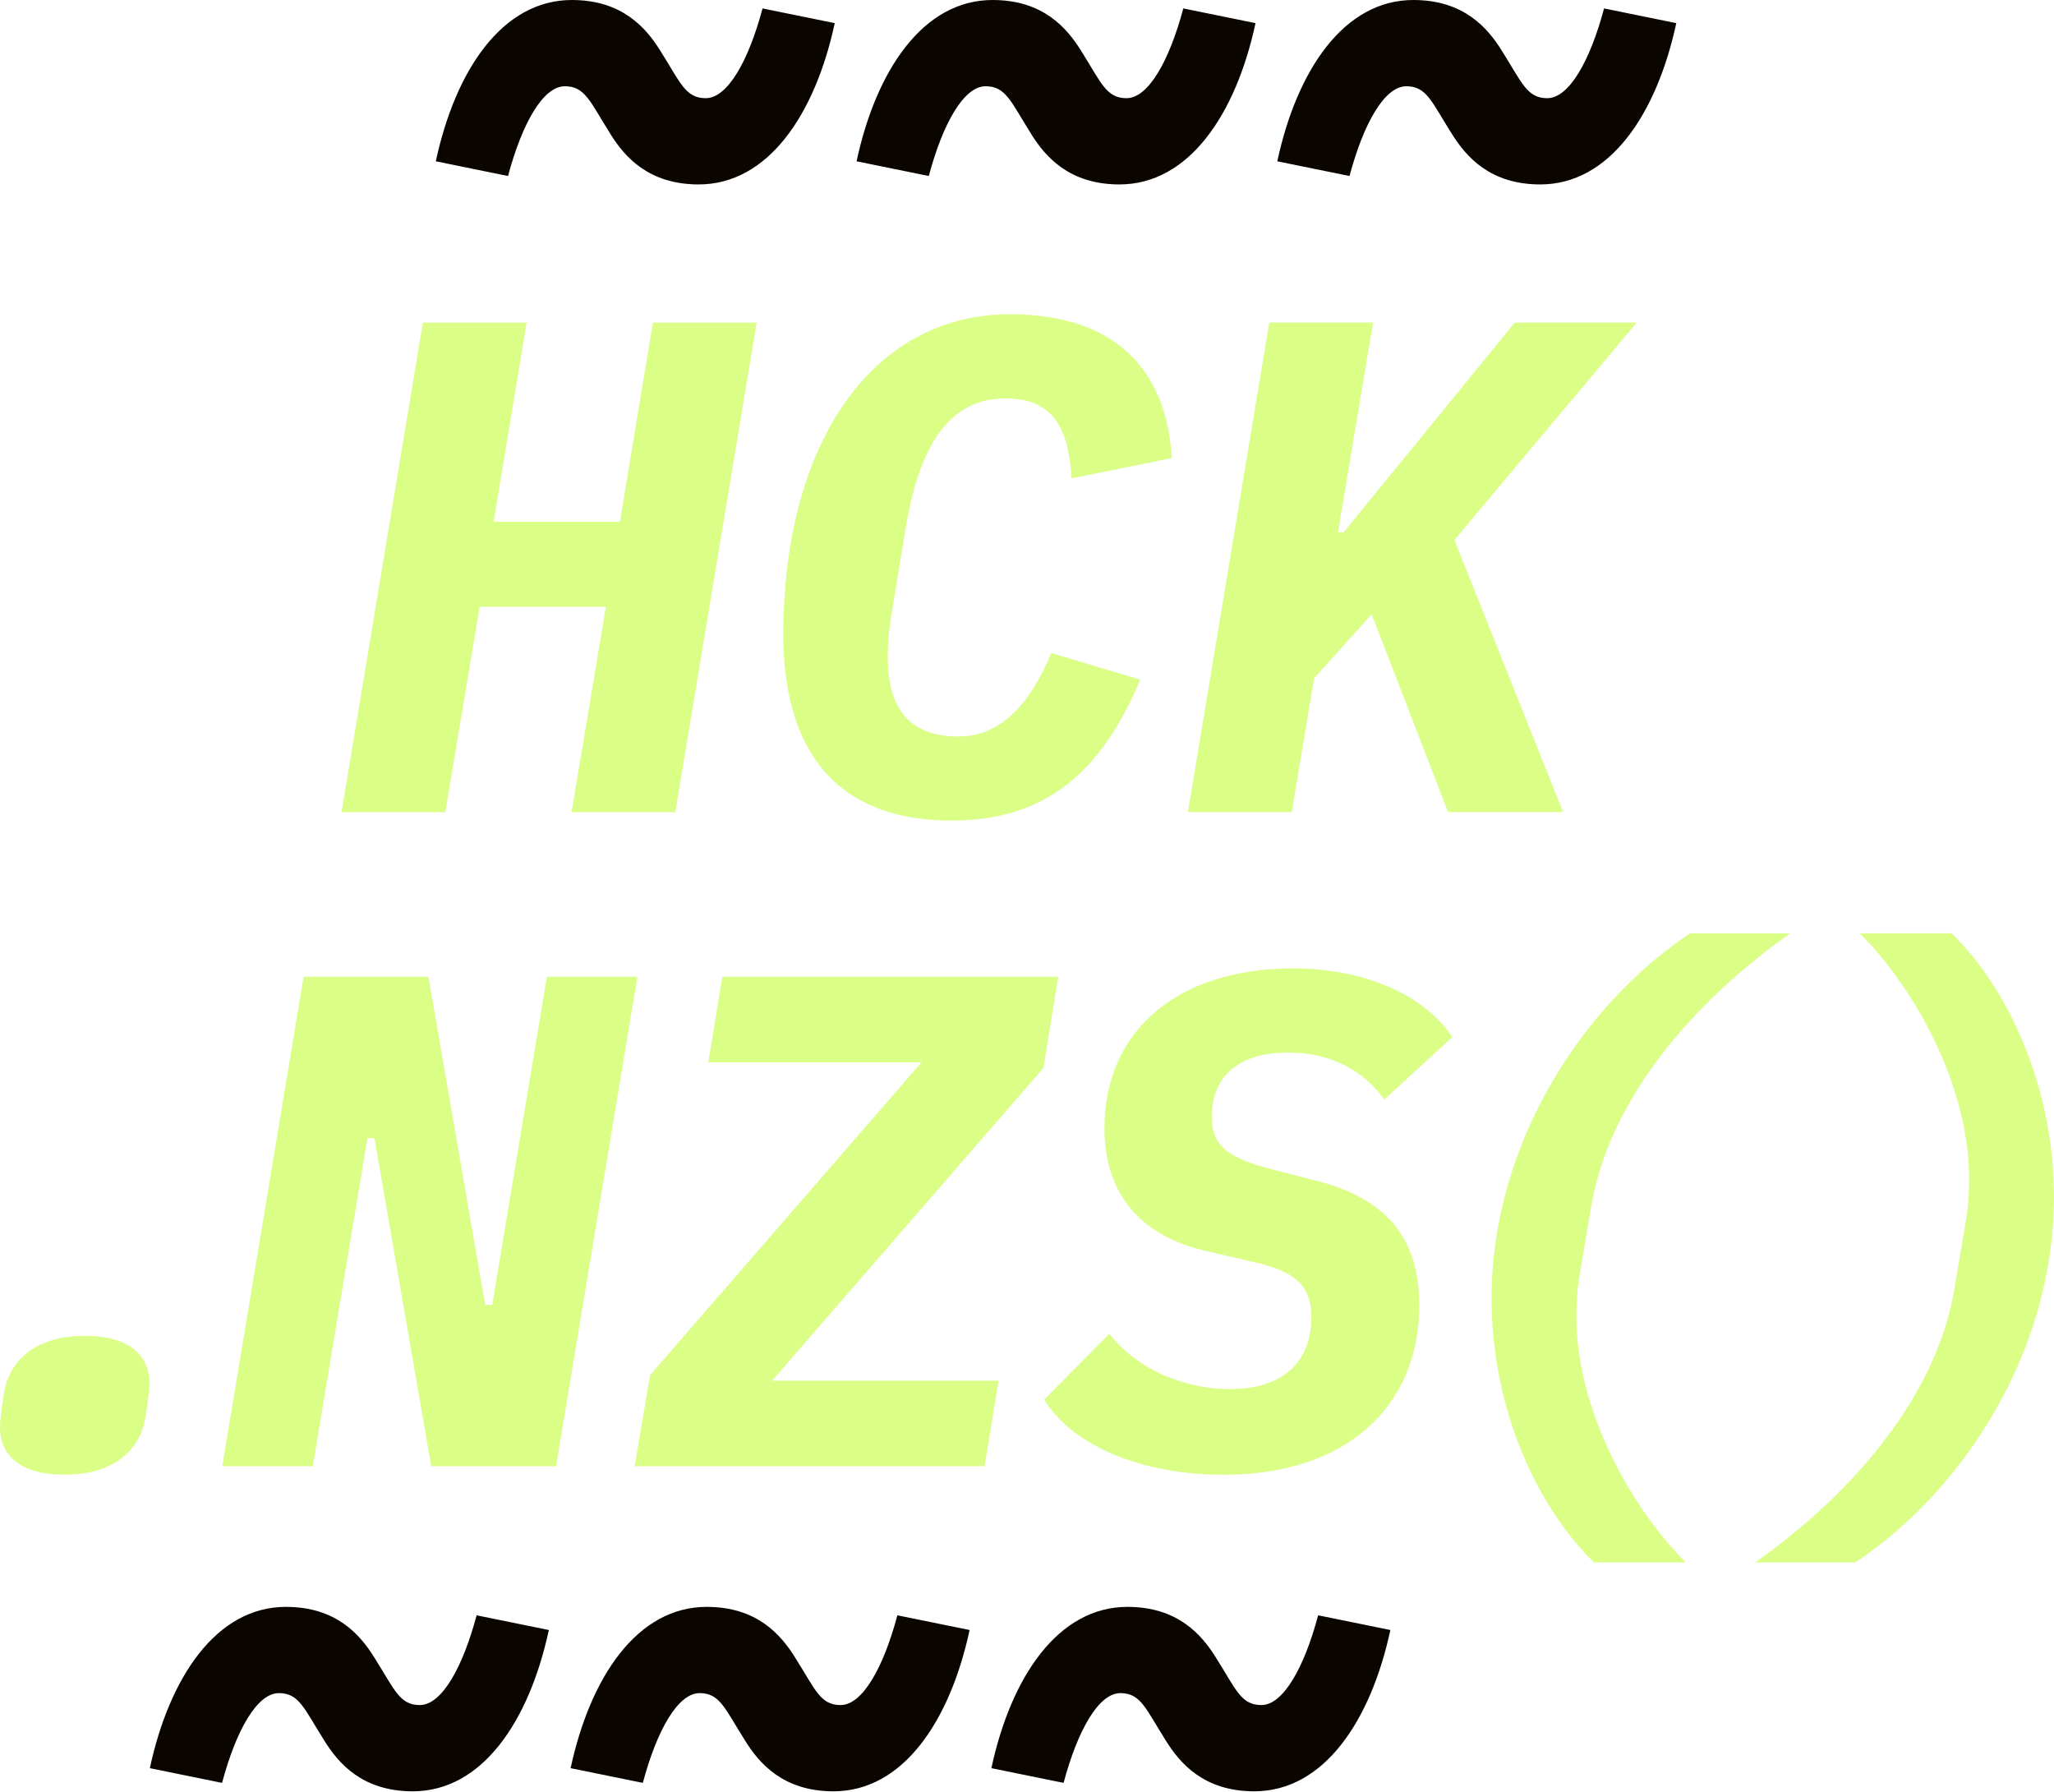
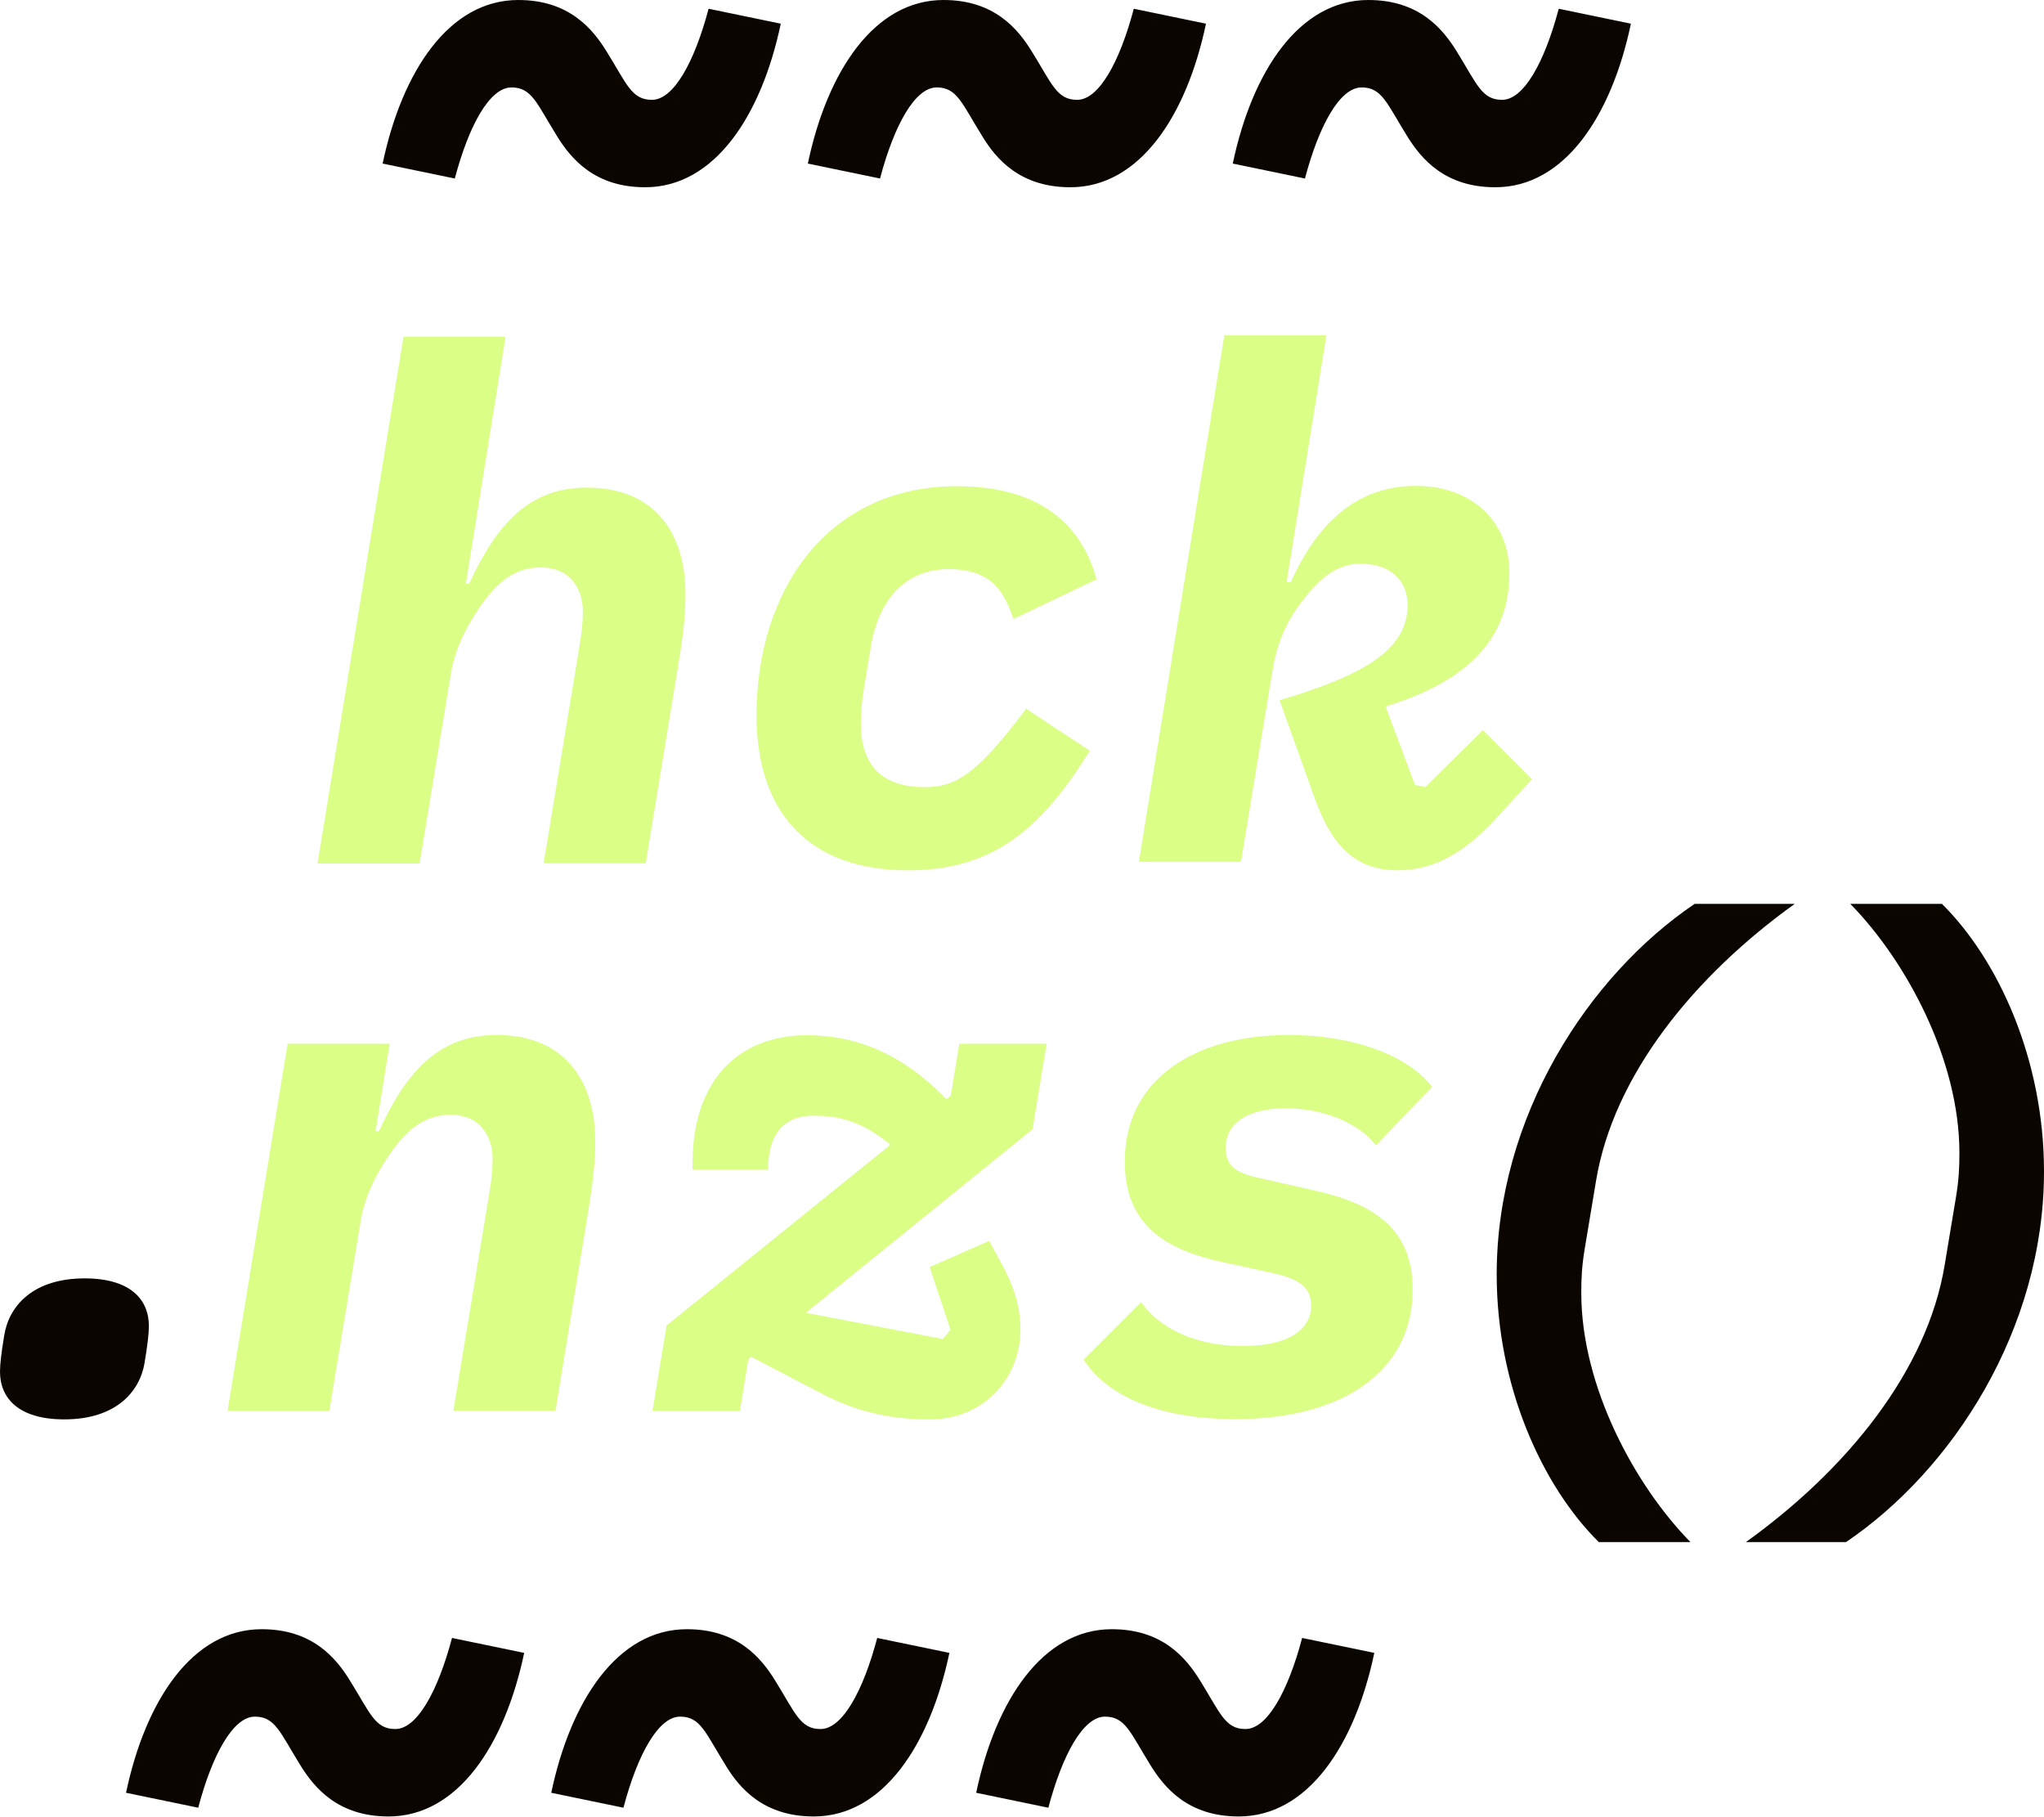
- <svg xmlns="http://www.w3.org/2000/svg" id="Ebene_2" viewBox="0 0 421.77 367.81">
-   <defs>
-     <style>.cls-1,.cls-2{fill:#0b0500;stroke-width:0}.cls-2{fill:#dbfe87}</style>
-   </defs>
-   <path d="M125.34 27.5c-4.18-6.62-5.18-9.79-9.36-9.79-4.46 0-8.78 7.63-11.66 18.43l-14.83-3.02C93.51 14.4 103.16 0 117.42 0c10.37 0 15.26 5.76 18.14 10.37 4.18 6.62 5.18 9.79 9.36 9.79 4.46 0 8.78-7.63 11.66-18.43l14.83 3.02c-4.03 18.72-13.68 33.12-27.94 33.12-10.37 0-15.26-5.76-18.14-10.37ZM211.74 27.5c-4.18-6.62-5.18-9.79-9.36-9.79-4.46 0-8.78 7.63-11.66 18.43l-14.83-3.02C179.91 14.4 189.56 0 203.82 0c10.37 0 15.26 5.76 18.14 10.37 4.18 6.62 5.18 9.79 9.36 9.79 4.46 0 8.78-7.63 11.66-18.43l14.83 3.02c-4.03 18.72-13.68 33.12-27.94 33.12-10.37 0-15.26-5.76-18.14-10.37ZM298.13 27.5c-4.18-6.62-5.18-9.79-9.36-9.79-4.46 0-8.78 7.63-11.66 18.43l-14.83-3.02C266.31 14.4 275.96 0 290.22 0c10.37 0 15.26 5.76 18.14 10.37 4.18 6.62 5.18 9.79 9.36 9.79 4.46 0 8.78-7.63 11.66-18.43l14.83 3.02c-4.03 18.72-13.68 33.12-27.93 33.12-10.37 0-15.26-5.76-18.14-10.37Z" class="cls-1" />
-   <path d="M124.42 124.57H98.5l-7.06 42.19H70.13l16.7-100.51h21.31l-6.77 40.89h25.92l6.77-40.89h21.31l-16.7 100.51h-21.31l7.06-42.19ZM160.85 130.19c0-39.02 18.14-65.66 46.51-65.66 22.32 0 32.26 12.1 33.26 29.52l-20.59 4.18c-.58-9.5-3.17-16.42-13.54-16.42-11.81 0-17.71 10.08-20.45 26.21l-2.59 15.7c-.58 3.46-1.15 6.62-1.15 11.23 0 10.08 4.03 16.27 14.54 16.27 9.22 0 15.12-7.63 19.01-17.14l18.29 5.47c-7.92 18.86-19.3 28.94-38.74 28.94-23.62 0-34.56-14.25-34.56-38.3ZM281.66 126.15l-11.81 13.1-4.61 27.5h-21.31l16.7-100.51h21.31l-7.2 43.05h1.15l16.13-19.73 19.01-23.33h25.06l-37.44 44.64 22.32 55.87h-23.62l-15.7-40.61ZM0 293.15c0-1.58.29-3.89.86-7.34 1.01-6.05 6.05-11.52 16.56-11.52 9.5 0 13.25 4.32 13.25 9.65 0 1.58-.29 3.89-.86 7.34-1.01 6.05-6.05 11.52-16.56 11.52-9.5 0-13.25-4.32-13.25-9.65ZM76.89 233.68h-1.44l-11.23 67.39H45.64l16.7-100.51h25.63l11.66 67.39h1.44l11.23-67.39h18.58l-16.7 100.51H88.55l-11.66-67.39ZM202.17 301.07h-71.85l3.17-18.72 55.73-64.22h-43.78l2.88-17.57h68.97l-3.02 18.72-55.73 64.22h46.51l-2.88 17.57ZM214.41 287.39l13.39-13.54c5.9 7.63 15.84 11.38 24.77 11.38 10.94 0 16.7-5.62 16.7-14.83 0-6.62-3.6-9.36-11.66-11.23l-9.94-2.3c-14.54-3.31-20.88-12.82-20.88-25.2 0-19.87 14.83-32.83 38.74-32.83 14.4 0 26.93 5.33 32.69 14.11l-13.97 12.82c-4.32-6.05-11.09-9.65-19.73-9.65-10.51 0-15.7 5.18-15.7 13.25 0 5.76 3.17 8.35 12.1 10.66l9.5 2.45c14.26 3.6 21.02 11.81 21.02 25.49 0 20.59-14.69 34.85-40.18 34.85-16.56 0-30.82-5.76-36.86-15.41ZM347.03 191.64h20.59c-20.59 14.54-37.29 34.56-40.9 56.16l-2.3 13.68c-.58 3.46-.72 5.9-.72 8.93 0 18.86 10.94 38.88 22.46 50.4H327.3c-11.66-11.38-21.02-31.54-21.02-54.14 0-31.97 18.86-60.48 40.75-75.02ZM381.02 320.8h-20.59c20.59-14.54 37.29-34.56 40.89-56.16l2.3-13.68c.58-3.46.72-5.9.72-8.93 0-18.86-10.94-38.88-22.46-50.4h18.86c11.66 11.38 21.02 31.54 21.02 54.14 0 31.97-18.86 60.48-40.75 75.02Z" class="cls-2" />
-   <path d="M66.62 357.44c-4.18-6.62-5.18-9.79-9.36-9.79-4.46 0-8.78 7.63-11.66 18.43l-14.83-3.02c4.03-18.72 13.68-33.12 27.94-33.12 10.37 0 15.26 5.76 18.14 10.37 4.18 6.62 5.18 9.79 9.36 9.79 4.46 0 8.78-7.63 11.66-18.43l14.83 3.02c-4.03 18.72-13.68 33.12-27.94 33.12-10.37 0-15.26-5.76-18.14-10.37ZM153.02 357.44c-4.18-6.62-5.18-9.79-9.36-9.79-4.46 0-8.78 7.63-11.66 18.43l-14.83-3.02c4.03-18.72 13.68-33.12 27.94-33.12 10.37 0 15.26 5.76 18.14 10.37 4.18 6.62 5.18 9.79 9.36 9.79 4.46 0 8.78-7.63 11.66-18.43l14.83 3.02c-4.03 18.72-13.68 33.12-27.94 33.12-10.37 0-15.26-5.76-18.14-10.37ZM239.42 357.44c-4.18-6.62-5.18-9.79-9.36-9.79-4.46 0-8.78 7.63-11.66 18.43l-14.83-3.02c4.03-18.72 13.68-33.12 27.94-33.12 10.37 0 15.26 5.76 18.14 10.37 4.18 6.62 5.18 9.79 9.36 9.79 4.46 0 8.78-7.63 11.66-18.43l14.83 3.02c-4.03 18.72-13.68 33.12-27.94 33.12-10.37 0-15.26-5.76-18.14-10.37Z" class="cls-1" />
+ <svg xmlns="http://www.w3.org/2000/svg" xml:space="preserve" id="Ebene_1" x="0" y="0" style="enable-background:new 0 0 724.9 644.1" version="1.1" viewBox="0 0 724.9 644.1">
+   <style>.st0{fill:#0b0500}.st1{fill:#dbfe87}</style>
+   <path d="M106.5 625.9c-7.2-11.6-8.9-17.2-16.1-17.2-7.7 0-15.1 13.4-20.1 32.3l-25.6-5.3c6.9-32.8 23.6-58 48.1-58 17.9 0 26.3 10.1 31.3 18.2 7.2 11.6 8.9 17.2 16.1 17.2 7.7 0 15.1-13.4 20.1-32.3l25.6 5.3c-6.9 32.8-23.6 58-48.1 58-17.9 0-26.3-10.1-31.3-18.2zM257.3 625.9c-7.2-11.6-8.9-17.2-16.1-17.2-7.7 0-15.1 13.4-20.1 32.3l-25.6-5.3c6.9-32.8 23.6-58 48.1-58 17.9 0 26.3 10.1 31.3 18.2 7.2 11.6 8.9 17.2 16.1 17.2 7.7 0 15.1-13.4 20.1-32.3l25.6 5.3c-6.9 32.8-23.6 58-48.1 58-17.9 0-26.4-10.1-31.3-18.2zM408 625.9c-7.2-11.6-8.9-17.2-16.1-17.2-7.7 0-15.1 13.4-20.1 32.3l-25.6-5.3c6.9-32.8 23.6-58 48.1-58 17.9 0 26.3 10.1 31.3 18.2 7.2 11.6 8.9 17.2 16.1 17.2 7.7 0 15.1-13.4 20.1-32.3l25.6 5.3c-6.9 32.8-23.6 58-48.1 58-17.9 0-26.3-10.1-31.3-18.2zM197.5 48.2c-7.2-11.6-8.9-17.2-16.1-17.2-7.7 0-15.1 13.4-20.1 32.3L135.7 58c6.9-32.8 23.6-58 48.1-58 17.9 0 26.3 10.1 31.3 18.2 7.2 11.6 8.9 17.2 16.1 17.2 7.7 0 15.1-13.4 20.1-32.3l25.6 5.3c-6.9 32.8-23.6 58-48.1 58-17.9 0-26.3-10.1-31.3-18.2zM348.3 48.2c-7.2-11.6-8.9-17.2-16.1-17.2-7.7 0-15.1 13.4-20.1 32.3L286.5 58c6.9-32.8 23.6-58 48.1-58 17.9 0 26.3 10.1 31.3 18.2 7.2 11.6 8.9 17.2 16.1 17.2 7.7 0 15.1-13.4 20.1-32.3l25.6 5.3c-6.9 32.8-23.6 58-48.1 58-17.9 0-26.4-10.1-31.3-18.2zM499 48.2c-7.2-11.6-8.9-17.2-16.1-17.2-7.7 0-15.1 13.4-20.1 32.3L437.2 58c6.9-32.8 23.6-58 48.1-58 17.9 0 26.3 10.1 31.3 18.2 7.2 11.6 8.9 17.2 16.1 17.2 7.7 0 15.1-13.4 20.1-32.3l25.6 5.3c-6.9 32.8-23.6 58-48.1 58-17.9 0-26.3-10.1-31.3-18.2z" class="st0" />
+   <path d="M143.1 119.4h36.2L165.2 207h1.2c9.7-21.2 21.3-34.1 41.7-34.1 25.1 0 35 17.4 35 37.6 0 7.3-.7 14.1-2.7 26.2L229 306.1h-36.2l12.2-73.9c.7-4.5 1.7-9.3 1.7-15.6 0-6.8-3.7-15.4-14.9-15.4-8.4 0-14.4 4.3-20.1 11.9-3.7 5-9.9 14.6-11.7 25.2l-11.2 67.9h-36.2l30.5-186.8zM268.3 253.6c0-44.4 25.3-81.2 71-81.2 29.3 0 44.2 13.4 49.6 33l-29.5 14.1c-3.5-10.8-8.7-17.7-23.1-17.7-14.1 0-24.6 9.6-27.5 27.8l-2.5 15.1c-.5 3-1 7.8-1 11.9 0 13.4 6.2 22.5 22.6 22.5 10.4 0 17.9-3.5 36-27.8l22.6 14.9c-16.9 27.2-33.8 42.4-64.5 42.4-34.9 0-53.7-20.2-53.7-55zM434.2 118.9h36.2l-14.1 87.5h1.5c8.7-19.4 22.3-34.1 44.2-34.1 21.1 0 33.3 13.6 33.3 30.8 0 24-15.4 38.6-43.9 47.4l10.4 27.8 3.7.8 20.4-20.2 17.4 17.4-12.9 14.1c-10.7 11.6-21.6 18.2-34.7 18.2-15.6 0-23.8-9.6-29.5-25.7l-12.4-34.6c29.5-8.8 45.4-17.7 45.4-33.8 0-8.6-6-14.6-16.6-14.6-6.2 0-12.4 2.5-19.9 12.1-5 6.3-9.4 13.6-11.4 25.7l-11.2 67.9h-36.2l30.3-186.7z" class="st1" />
+   <path d="M0 486.4c0-2.8.5-6.8 1.5-12.9 1.7-10.6 10.4-20.2 28.5-20.2 16.4 0 22.8 7.6 22.8 16.9 0 2.8-.5 6.8-1.5 12.9-1.7 10.6-10.4 20.2-28.5 20.2-16.3 0-22.8-7.6-22.8-16.9zM601 320.5h35.5C601 346 572.2 381.1 566 418.9l-4 24c-1 6.1-1.2 10.3-1.2 15.6 0 33 18.9 68.1 38.7 88.3H567c-20.1-19.9-36.2-55.3-36.2-94.9 0-56 32.5-105.9 70.2-131.4zM654.7 546.8h-35.5c35.5-25.5 64.3-60.5 70.5-98.4l4-24c1-6.1 1.2-10.3 1.2-15.6 0-33.1-18.9-68.1-38.7-88.3h32.5c20.1 19.9 36.2 55.3 36.2 94.9 0 56-32.5 105.9-70.2 131.4z" class="st0" />
+   <path d="M80.7 500.3 102 370.1h36.2l-5 31h1.2c9.7-21.2 21.3-34.1 41.7-34.1 25.1 0 35 17.4 35 37.6 0 7.3-.7 14.1-2.7 26.2L197 500.2h-36.2l12.2-73.9c.7-4.5 1.7-9.3 1.7-15.6 0-6.8-3.7-15.4-14.9-15.4-8.4 0-14.4 4.3-20.1 11.9-3.7 5-9.9 14.6-11.7 25.2l-11.2 67.9H80.7zM291.5 494.2l-25.1-13.1-1 .8-3 18.4h-31l5-30.3 79.4-64.1c-9.4-7.6-16.9-10.3-27.5-10.3-8.4 0-15.9 4.5-15.9 19.2h-26.8v-2.3c0-29 15.9-45.4 40.5-45.4 15.4 0 32 4.8 49.1 22.2l.5.5 1.5-1.3 3-18.4h31l-5 30.3-80.4 65.1 48.6 9.3 2.7-3.3-7.4-22.2 21.1-9.3 3.7 6.8c5.5 9.8 7.4 17.2 7.4 24.7 0 16.4-12.2 31.8-32.3 31.8-11.8 0-24.7-2-38.1-9.1zM384.3 482.1l20.4-20.4c7.2 10.3 20.8 15.6 36 15.6 14.9 0 24.3-5 24.3-14.4 0-7.1-5.5-9.6-13.2-11.4l-18.4-4c-19.4-4.3-34.5-12.6-34.5-35.6 0-29.3 24.8-44.9 58.1-44.9 22.8 0 42.2 7.1 50.9 18.4L488 406.1c-5.7-7.3-17.6-13.1-32-13.1-12.9 0-21.3 4.8-21.3 14.1 0 7.1 4.7 9.1 12.7 10.8l19.1 4.3c21.3 4.8 34.5 13.9 34.5 35.1 0 28.8-24.6 45.9-62.8 45.9-25.6.1-45.2-7.5-53.9-21.1z" class="st1" />
</svg>
